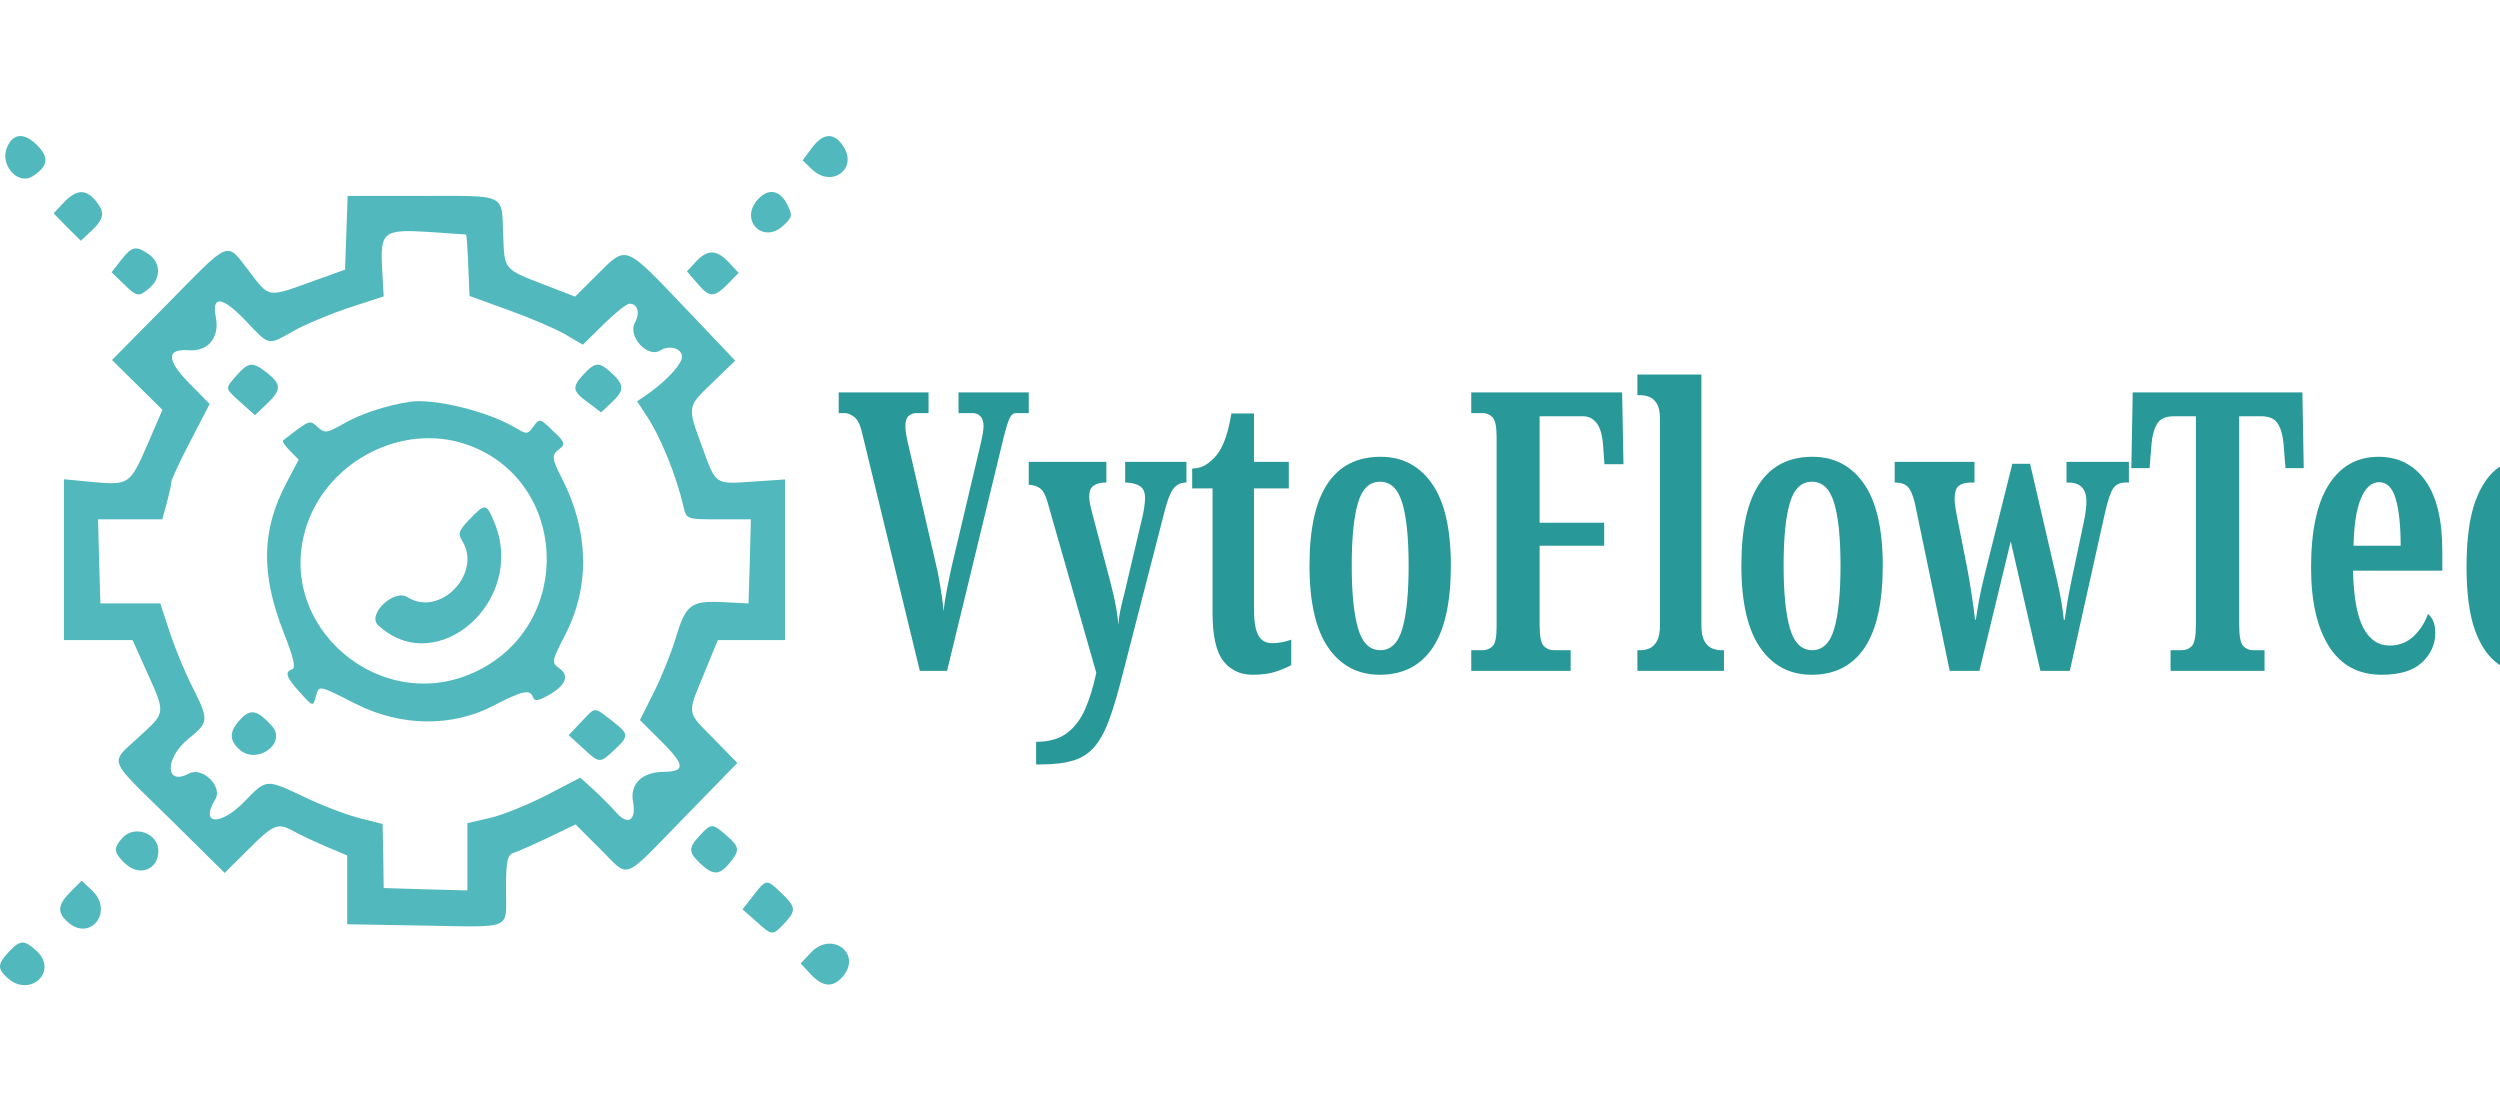
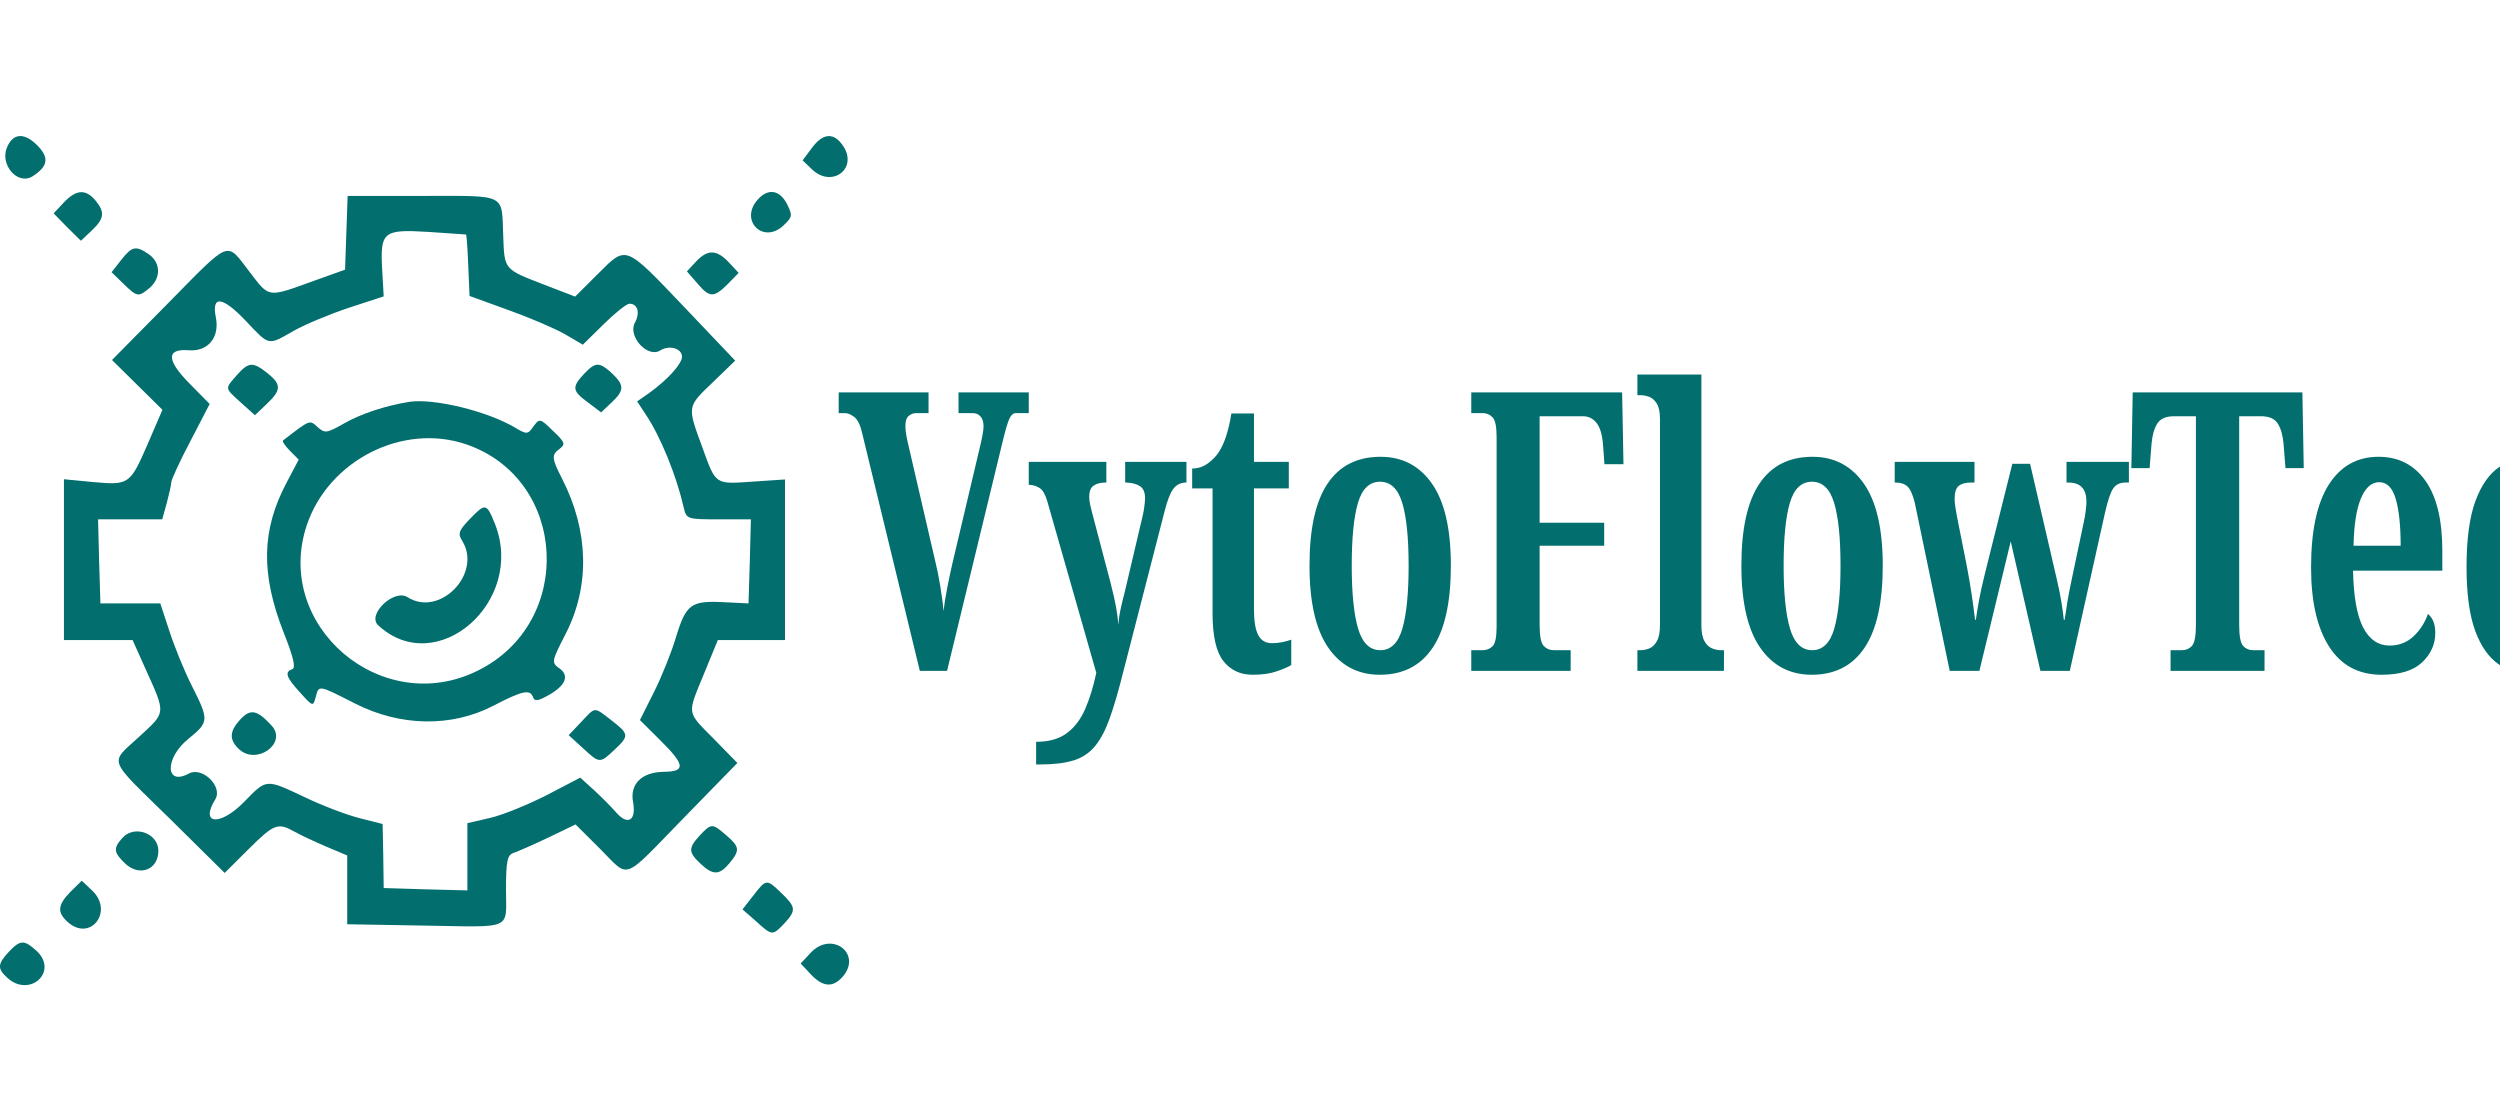
<svg xmlns="http://www.w3.org/2000/svg" xmlns:xlink="http://www.w3.org/1999/xlink" width="626" height="280" preserveAspectRatio="xMidYMid" version="1.0" id="svg1">
  <defs id="defs1">
    <linearGradient id="linearGradient10">
      <stop style="stop-color:#000000;stop-opacity:1;" offset="0" id="stop11" />
      <stop style="stop-color:#000000;stop-opacity:0;" offset="1" id="stop12" />
    </linearGradient>
    <linearGradient xlink:href="#linearGradient10" id="linearGradient12" x1="262.397" y1="108.009" x2="875.345" y2="108.009" gradientUnits="userSpaceOnUse" />
  </defs>
-   <g class="layer" id="g1" transform="matrix(0.4280025,0,0,0.4305402,-0.9169527,32.70981)">
-     <g fill="#51b8bd" id="svg_1" transform="matrix(0.125552,0,0,-0.1254,-25.8481,-110.837)">
-       <path d="m 256.86,-958.65 c -38,-81 48,-181 118,-137 70,45 78,84 27,138 -61,65 -116,65 -145,-1 z" id="svg_2" />
-       <path d="m 4005.86,-964.65 -43,-57 45,-43 c 92,-86 213,4 145,108 -43,66 -95,63 -147,-8 z" id="svg_3" />
-       <path d="m 519.86,-1217.65 -47,-50 63,-64 64,-63 50,47 c 60,56 63,86 17,141 -46,53 -89,50 -147,-11 z" id="svg_4" />
-       <path d="m 3753.86,-1203.65 c -87,-96 25,-209 120,-120 42,40 43,46 16,100 -34,65 -88,74 -136,20 z" id="svg_5" />
-       <path d="m 1836.86,-1357.65 -6,-171 -140,-50 c -226,-81 -210,-83 -306,41 -110,142 -82,153 -382,-150 l -258,-260 118,-116 117,-115 -68,-157 c -83,-190 -87,-193 -256,-178 l -135,13 v -373 -373 h 160 160 l 58,-129 c 98,-216 99,-203 -26,-318 -141,-130 -155,-92 143,-383 l 254,-250 111,110 c 120,119 137,125 217,80 29,-16 96,-47 148,-69 l 95,-40 v -159 -160 l 350,-6 c 428,-7 390,-24 390,166 0,134 6,161 35,171 19,6 92,38 162,71 l 127,61 114,-113 c 141,-140 98,-155 390,143 l 250,255 -109,111 c -129,130 -126,110 -46,304 l 64,155 h 157 156 v 372 373 l -148,-10 c -180,-12 -173,-18 -238,161 -70,190 -71,185 50,300 l 104,100 -236,247 c -281,293 -269,289 -404,155 l -106,-105 -146,56 c -187,72 -183,68 -189,225 -8,200 21,186 -376,186 h -349 z m 558,-8 c 2,-1 7,-65 10,-143 l 6,-142 180,-65 c 99,-35 218,-86 264,-112 l 84,-49 97,95 c 53,52 107,95 120,95 39,0 51,-42 25,-89 -33,-63 60,-164 118,-128 43,27 102,10 102,-29 0,-33 -67,-106 -150,-166 l -59,-41 39,-59 c 70,-103 144,-285 178,-433 13,-54 15,-55 163,-55 h 150 l -5,-195 -6,-195 -120,6 c -148,7 -172,-10 -219,-166 -20,-66 -65,-179 -101,-250 l -66,-131 99,-98 c 112,-111 114,-141 12,-142 -102,-1 -159,-57 -143,-140 16,-87 -25,-111 -80,-47 -23,26 -70,73 -104,104 l -62,56 -158,-82 c -87,-44 -205,-92 -263,-105 l -105,-24 v -156 -156 l -195,5 -195,6 -2,148 -3,149 -107,27 c -60,15 -174,58 -255,97 -184,86 -177,87 -283,-21 -112,-114 -208,-107 -135,11 37,59 -60,154 -123,120 -111,-60 -113,72 -2,161 96,78 97,86 17,244 -35,68 -82,183 -105,254 l -43,130 h -139 -140 l -6,195 -5,195 h 149 150 l 21,75 c 11,41 21,85 21,96 0,12 40,99 90,193 l 89,171 -91,92 c -111,111 -113,166 -5,157 89,-6 143,60 125,152 -21,104 29,99 137,-13 115,-121 103,-118 227,-48 54,30 170,78 258,107 l 160,52 -7,123 c -10,177 4,189 216,176 94,-6 173,-12 175,-12 z" id="svg_6" />
-       <path d="m 1325.86,-2018.65 c -56,-64 -57,-57 20,-127 l 65,-58 55,52 c 69,65 69,91 2,144 -67,53 -87,51 -142,-11 z" id="svg_7" />
-       <path d="m 2943.86,-2012.65 c -57,-61 -55,-78 19,-132 l 61,-46 49,46 c 60,56 60,80 2,135 -59,54 -77,54 -131,-3 z" id="svg_8" />
-       <path d="m 2130.86,-2141.65 c -109,-17 -228,-56 -306,-101 -80,-45 -88,-46 -122,-16 -38,34 -33,36 -161,-62 -5,-4 10,-26 32,-48 l 41,-41 -55,-104 c -119,-222 -123,-425 -14,-701 45,-112 56,-162 39,-167 -37,-13 -29,-37 37,-109 59,-65 60,-65 72,-21 15,58 11,58 185,-30 210,-106 448,-110 642,-10 137,71 172,78 186,40 7,-19 21,-18 64,5 86,46 108,93 60,128 -39,28 -39,31 28,161 114,222 108,477 -17,720 -49,95 -50,110 -10,139 27,20 23,31 -32,82 -60,59 -63,59 -91,21 -27,-38 -31,-38 -87,-5 -129,76 -377,136 -491,119 z m 264,-197 c 474,-161 508,-827 54,-1050 -448,-221 -954,209 -796,676 102,300 447,474 742,374 z" id="svg_9" />
-       <path d="m 2409.86,-2687.65 c -50,-52 -54,-66 -33,-99 94,-152 -105,-356 -255,-261 -63,40 -190,-81 -137,-130 272,-252 689,109 544,471 -39,96 -44,97 -119,19 z" id="svg_10" />
-       <path d="m 1343.86,-3613.65 c -53,-56 -54,-96 -6,-140 81,-74 224,28 152,109 -68,74 -99,81 -146,31 z" id="svg_11" />
-       <path d="m 2930.86,-3626.65 -58,-61 65,-59 c 79,-73 80,-73 148,-9 70,65 69,73 -14,137 -84,64 -72,64 -141,-8 z" id="svg_12" />
-       <path d="m 786.86,-1484.65 -44,-56 55,-53 c 65,-63 70,-63 123,-19 53,46 51,116 -4,155 -61,42 -79,38 -130,-27 z" id="svg_13" />
-       <path d="m 3465.86,-1491.65 -42,-45 48,-55 c 58,-68 77,-68 142,-4 l 51,52 -45,48 c -57,61 -100,62 -154,4 z" id="svg_14" />
-       <path d="m 3483.86,-4152.65 c -54,-59 -54,-77 3,-131 59,-55 88,-54 135,2 50,60 48,76 -14,129 -66,57 -70,57 -124,0 z" id="svg_15" />
-       <path d="m 793.86,-4163.65 c -44,-48 -42,-68 13,-120 67,-62 154,-28 154,60 0,81 -112,121 -167,60 z" id="svg_16" />
-       <path d="m 551.86,-4413.65 c -60,-61 -64,-95 -14,-140 105,-95 218,48 114,146 l -48,45 z" id="svg_17" />
-       <path d="m 3733.86,-4430.65 -51,-65 63,-55 c 75,-68 77,-68 132,-10 56,60 54,76 -13,140 -70,67 -71,67 -131,-10 z" id="svg_18" />
-       <path d="m 263.86,-4692.65 c -53,-57 -54,-78 -6,-121 103,-93 238,28 137,124 -59,54 -77,54 -131,-3 z" id="svg_19" />
-       <path d="m 4000.86,-4696.65 -47,-50 47,-50 c 56,-59 102,-63 147,-13 96,106 -48,218 -147,113 z" id="svg_20" />
+   <g class="layer" id="g1" transform="matrix(0.4280025,0,0,0.4305402,-0.9169527,32.70981)" style="fill:#026e6e;fill-opacity:1">
+     <g fill="#51b8bd" id="svg_1" transform="matrix(0.125552,0,0,-0.1254,-25.8481,-110.837)" style="fill:#026e6e;fill-opacity:1">
+       <path d="m 256.86,-958.65 c -38,-81 48,-181 118,-137 70,45 78,84 27,138 -61,65 -116,65 -145,-1 z" id="svg_2" style="fill:#026e6e;fill-opacity:1" />
+       <path d="m 4005.86,-964.65 -43,-57 45,-43 c 92,-86 213,4 145,108 -43,66 -95,63 -147,-8 z" id="svg_3" style="fill:#026e6e;fill-opacity:1" />
+       <path d="m 519.86,-1217.65 -47,-50 63,-64 64,-63 50,47 c 60,56 63,86 17,141 -46,53 -89,50 -147,-11 z" id="svg_4" style="fill:#026e6e;fill-opacity:1" />
+       <path d="m 3753.86,-1203.65 c -87,-96 25,-209 120,-120 42,40 43,46 16,100 -34,65 -88,74 -136,20 z" id="svg_5" style="fill:#026e6e;fill-opacity:1" />
+       <path d="m 1836.86,-1357.65 -6,-171 -140,-50 c -226,-81 -210,-83 -306,41 -110,142 -82,153 -382,-150 l -258,-260 118,-116 117,-115 -68,-157 c -83,-190 -87,-193 -256,-178 l -135,13 v -373 -373 h 160 160 l 58,-129 c 98,-216 99,-203 -26,-318 -141,-130 -155,-92 143,-383 l 254,-250 111,110 c 120,119 137,125 217,80 29,-16 96,-47 148,-69 l 95,-40 v -159 -160 l 350,-6 c 428,-7 390,-24 390,166 0,134 6,161 35,171 19,6 92,38 162,71 l 127,61 114,-113 c 141,-140 98,-155 390,143 l 250,255 -109,111 c -129,130 -126,110 -46,304 l 64,155 h 157 156 v 372 373 l -148,-10 c -180,-12 -173,-18 -238,161 -70,190 -71,185 50,300 l 104,100 -236,247 c -281,293 -269,289 -404,155 l -106,-105 -146,56 c -187,72 -183,68 -189,225 -8,200 21,186 -376,186 h -349 z m 558,-8 c 2,-1 7,-65 10,-143 l 6,-142 180,-65 c 99,-35 218,-86 264,-112 l 84,-49 97,95 c 53,52 107,95 120,95 39,0 51,-42 25,-89 -33,-63 60,-164 118,-128 43,27 102,10 102,-29 0,-33 -67,-106 -150,-166 l -59,-41 39,-59 c 70,-103 144,-285 178,-433 13,-54 15,-55 163,-55 h 150 l -5,-195 -6,-195 -120,6 c -148,7 -172,-10 -219,-166 -20,-66 -65,-179 -101,-250 l -66,-131 99,-98 c 112,-111 114,-141 12,-142 -102,-1 -159,-57 -143,-140 16,-87 -25,-111 -80,-47 -23,26 -70,73 -104,104 l -62,56 -158,-82 c -87,-44 -205,-92 -263,-105 l -105,-24 v -156 -156 l -195,5 -195,6 -2,148 -3,149 -107,27 c -60,15 -174,58 -255,97 -184,86 -177,87 -283,-21 -112,-114 -208,-107 -135,11 37,59 -60,154 -123,120 -111,-60 -113,72 -2,161 96,78 97,86 17,244 -35,68 -82,183 -105,254 l -43,130 h -139 -140 l -6,195 -5,195 h 149 150 l 21,75 c 11,41 21,85 21,96 0,12 40,99 90,193 l 89,171 -91,92 c -111,111 -113,166 -5,157 89,-6 143,60 125,152 -21,104 29,99 137,-13 115,-121 103,-118 227,-48 54,30 170,78 258,107 l 160,52 -7,123 c -10,177 4,189 216,176 94,-6 173,-12 175,-12 z" id="svg_6" style="fill:#026e6e;fill-opacity:1" />
+       <path d="m 1325.86,-2018.65 c -56,-64 -57,-57 20,-127 l 65,-58 55,52 c 69,65 69,91 2,144 -67,53 -87,51 -142,-11 z" id="svg_7" style="fill:#026e6e;fill-opacity:1" />
+       <path d="m 2943.86,-2012.65 c -57,-61 -55,-78 19,-132 l 61,-46 49,46 c 60,56 60,80 2,135 -59,54 -77,54 -131,-3 z" id="svg_8" style="fill:#026e6e;fill-opacity:1" />
+       <path d="m 2130.86,-2141.65 c -109,-17 -228,-56 -306,-101 -80,-45 -88,-46 -122,-16 -38,34 -33,36 -161,-62 -5,-4 10,-26 32,-48 l 41,-41 -55,-104 c -119,-222 -123,-425 -14,-701 45,-112 56,-162 39,-167 -37,-13 -29,-37 37,-109 59,-65 60,-65 72,-21 15,58 11,58 185,-30 210,-106 448,-110 642,-10 137,71 172,78 186,40 7,-19 21,-18 64,5 86,46 108,93 60,128 -39,28 -39,31 28,161 114,222 108,477 -17,720 -49,95 -50,110 -10,139 27,20 23,31 -32,82 -60,59 -63,59 -91,21 -27,-38 -31,-38 -87,-5 -129,76 -377,136 -491,119 z m 264,-197 c 474,-161 508,-827 54,-1050 -448,-221 -954,209 -796,676 102,300 447,474 742,374 z" id="svg_9" style="fill:#026e6e;fill-opacity:1" />
+       <path d="m 2409.86,-2687.65 c -50,-52 -54,-66 -33,-99 94,-152 -105,-356 -255,-261 -63,40 -190,-81 -137,-130 272,-252 689,109 544,471 -39,96 -44,97 -119,19 z" id="svg_10" style="fill:#026e6e;fill-opacity:1" />
+       <path d="m 1343.86,-3613.65 c -53,-56 -54,-96 -6,-140 81,-74 224,28 152,109 -68,74 -99,81 -146,31 z" id="svg_11" style="fill:#026e6e;fill-opacity:1" />
+       <path d="m 2930.86,-3626.65 -58,-61 65,-59 c 79,-73 80,-73 148,-9 70,65 69,73 -14,137 -84,64 -72,64 -141,-8 z" id="svg_12" style="fill:#026e6e;fill-opacity:1" />
+       <path d="m 786.86,-1484.65 -44,-56 55,-53 c 65,-63 70,-63 123,-19 53,46 51,116 -4,155 -61,42 -79,38 -130,-27 z" id="svg_13" style="fill:#026e6e;fill-opacity:1" />
+       <path d="m 3465.86,-1491.65 -42,-45 48,-55 c 58,-68 77,-68 142,-4 l 51,52 -45,48 c -57,61 -100,62 -154,4 z" id="svg_14" style="fill:#026e6e;fill-opacity:1" />
+       <path d="m 3483.86,-4152.65 c -54,-59 -54,-77 3,-131 59,-55 88,-54 135,2 50,60 48,76 -14,129 -66,57 -70,57 -124,0 z" id="svg_15" style="fill:#026e6e;fill-opacity:1" />
+       <path d="m 793.86,-4163.65 c -44,-48 -42,-68 13,-120 67,-62 154,-28 154,60 0,81 -112,121 -167,60 z" id="svg_16" style="fill:#026e6e;fill-opacity:1" />
+       <path d="m 551.86,-4413.65 c -60,-61 -64,-95 -14,-140 105,-95 218,48 114,146 l -48,45 z" id="svg_17" style="fill:#026e6e;fill-opacity:1" />
+       <path d="m 3733.86,-4430.65 -51,-65 63,-55 c 75,-68 77,-68 132,-10 56,60 54,76 -13,140 -70,67 -71,67 -131,-10 z" id="svg_18" style="fill:#026e6e;fill-opacity:1" />
+       <path d="m 263.86,-4692.65 c -53,-57 -54,-78 -6,-121 103,-93 238,28 137,124 -59,54 -77,54 -131,-3 z" id="svg_19" style="fill:#026e6e;fill-opacity:1" />
+       <path d="m 4000.86,-4696.65 -47,-50 47,-50 c 56,-59 102,-63 147,-13 96,106 -48,218 -147,113 z" id="svg_20" style="fill:#026e6e;fill-opacity:1" />
    </g>
  </g>
-   <text xml:space="preserve" style="font-style:normal;font-variant:normal;font-weight:bold;font-stretch:normal;font-size:81.598px;font-family:Serif;-inkscape-font-specification:'Serif Bold';fill:#289898;fill-opacity:1;stroke:none;stroke-width:6.8;stroke-opacity:1" x="251.314" y="140.381" id="text1" transform="scale(0.8356514,1.196671)">
-     <tspan id="tspan1" x="251.314" y="140.381" style="font-style:normal;font-variant:normal;font-weight:bold;font-stretch:normal;font-family:Serif;-inkscape-font-specification:'Serif Bold';fill:#289898;fill-opacity:1;stroke:none;stroke-width:6.8;stroke-opacity:1">VytoFlowTech</tspan>
+   <text xml:space="preserve" style="font-style:normal;font-variant:normal;font-weight:bold;font-stretch:normal;font-size:81.598px;font-family:Serif;-inkscape-font-specification:'Serif Bold';fill:#026e6e;fill-opacity:1;stroke:none;stroke-width:6.8;stroke-opacity:1" x="251.314" y="140.381" id="text1" transform="scale(0.8356514,1.196671)">
+     <tspan id="tspan1" x="251.314" y="140.381" style="font-style:normal;font-variant:normal;font-weight:bold;font-stretch:normal;font-family:Serif;-inkscape-font-specification:'Serif Bold';fill:#026e6e;fill-opacity:1;stroke:none;stroke-width:6.8;stroke-opacity:1">VytoFlowTech</tspan>
  </text>
</svg>
